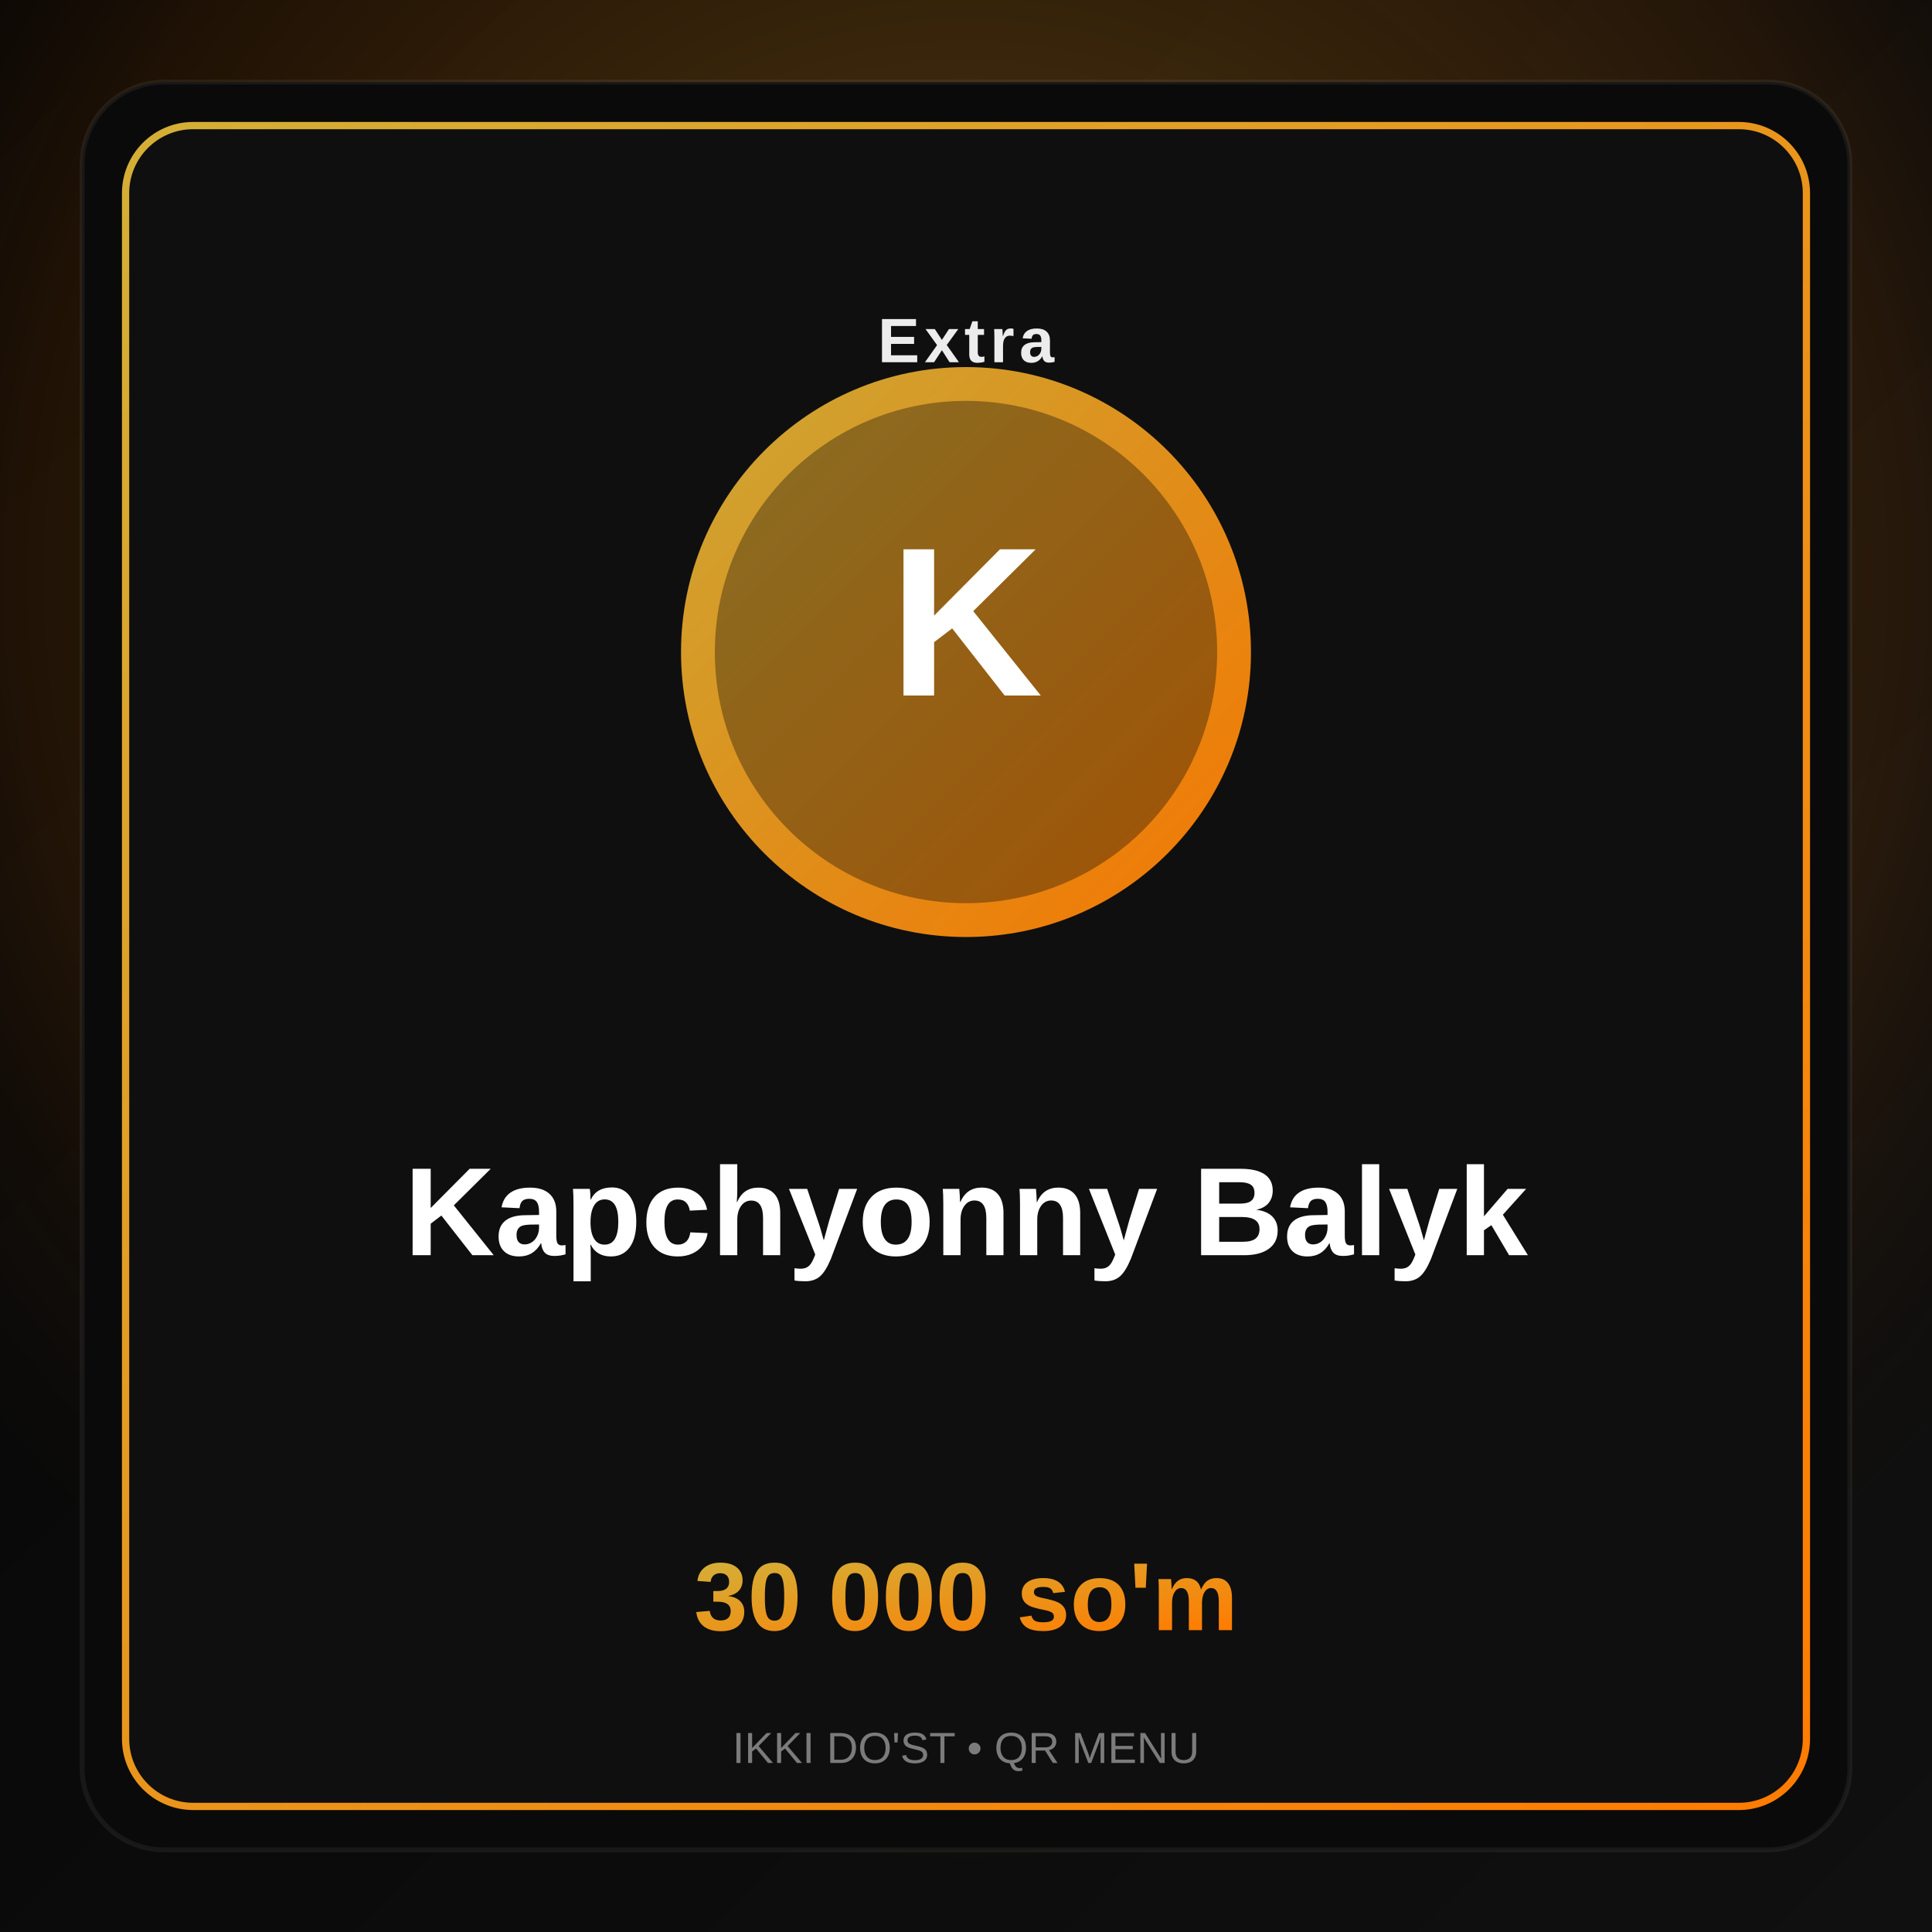
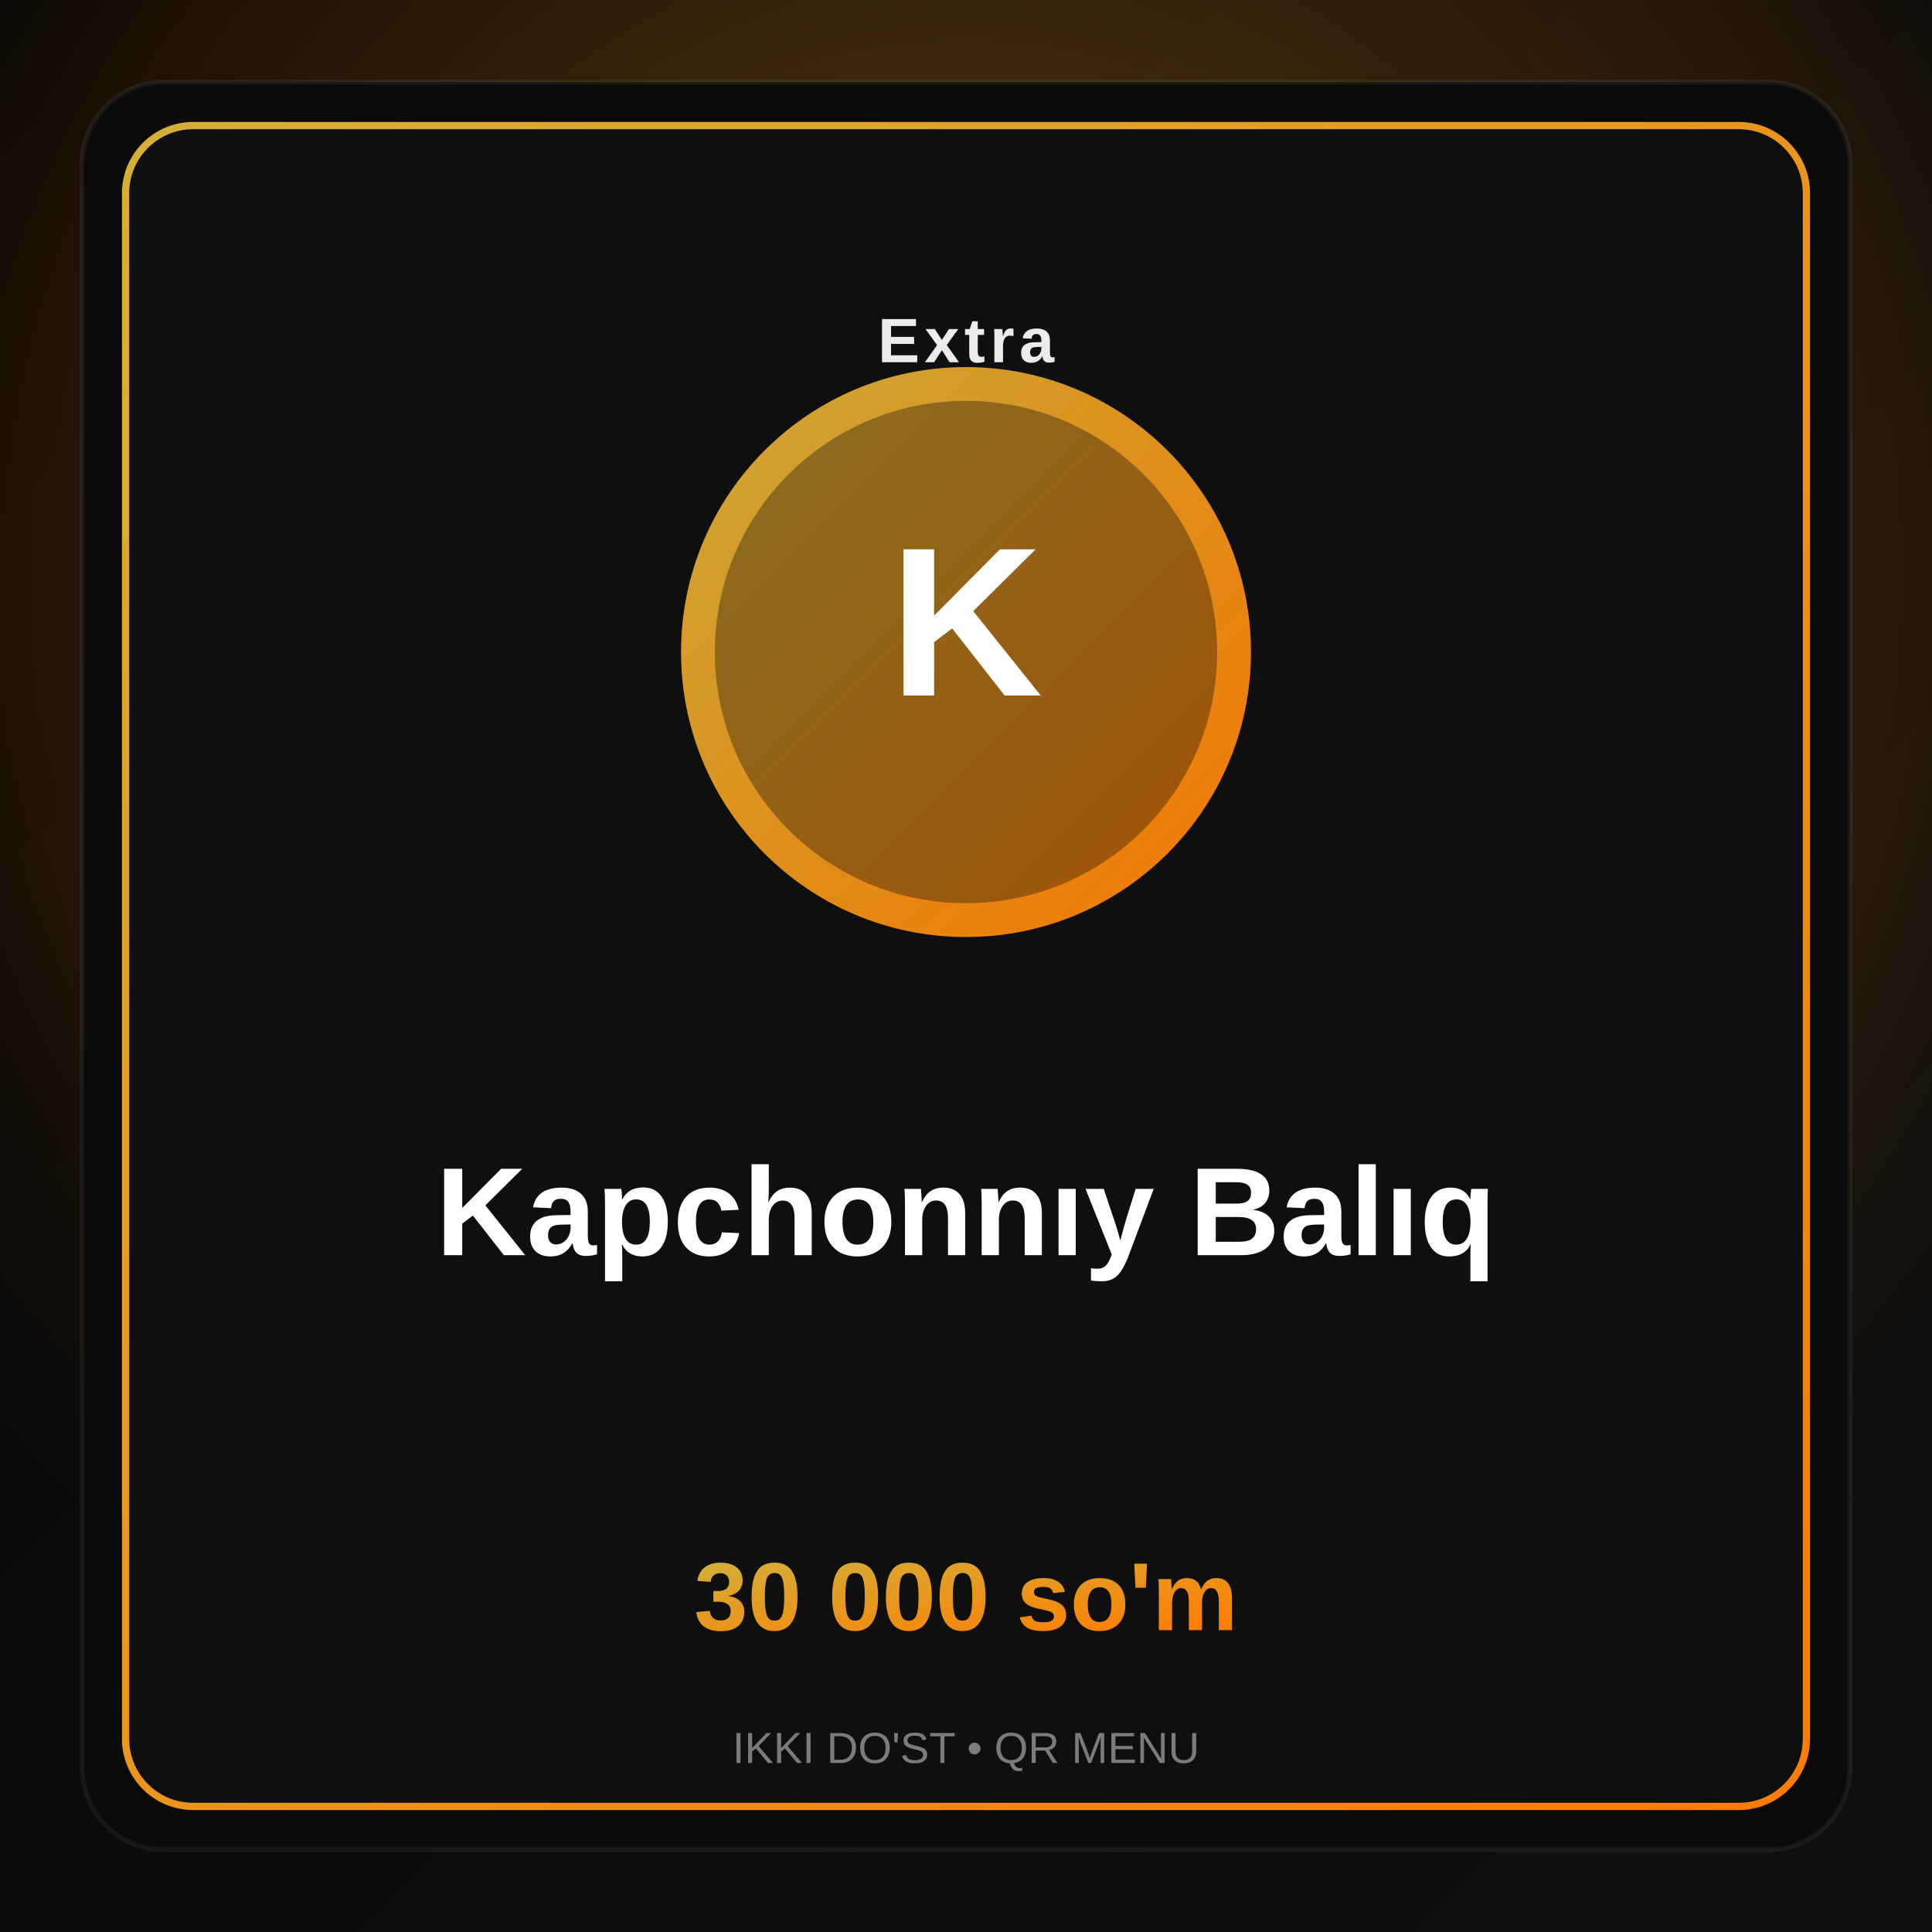
<svg xmlns="http://www.w3.org/2000/svg" width="800" height="800" viewBox="0 0 800 800">
  <defs>
    <linearGradient id="bg" x1="0" y1="0" x2="1" y2="1">
      <stop offset="0%" stop-color="#050505" />
      <stop offset="100%" stop-color="#101010" />
    </linearGradient>
    <linearGradient id="accent" x1="0" y1="0" x2="1" y2="1">
      <stop offset="0%" stop-color="#D4AF37" />
      <stop offset="100%" stop-color="#FF7B00" />
    </linearGradient>
    <radialGradient id="glow" cx="50%" cy="30%" r="70%">
      <stop offset="0%" stop-color="#D4AF37" stop-opacity="0.35" />
      <stop offset="70%" stop-color="#FF7B00" stop-opacity="0.10" />
      <stop offset="100%" stop-color="#000000" stop-opacity="0" />
    </radialGradient>
  </defs>
  <rect x="0" y="0" width="800" height="800" fill="url(#bg)" />
  <rect x="0" y="0" width="800" height="800" fill="url(#glow)" />
  <rect x="34" y="34" width="732" height="732" rx="34" ry="34" fill="#0A0A0A" stroke="rgba(255,255,255,0.06)" stroke-width="2" />
  <rect x="52" y="52" width="696" height="696" rx="28" ry="28" fill="rgba(255,255,255,0.02)" stroke="url(#accent)" stroke-width="3" />
  <circle cx="400" cy="270" r="118" fill="url(#accent)" opacity="0.95" />
  <circle cx="400" cy="270" r="104" fill="#0A0A0A" opacity="0.35" />
  <text x="400" y="288" fill="#FFFFFF" font-size="88" font-weight="800" font-family="Montserrat, Arial, sans-serif" text-anchor="middle">K</text>
  <text x="400" y="150" fill="rgba(255,255,255,0.92)" font-size="26" font-weight="700" font-family="Montserrat, Arial, sans-serif" text-anchor="middle" letter-spacing="2">Extra</text>
  <text x="400" y="535" fill="#FFFFFF" font-size="52" font-weight="800" font-family="Montserrat, Arial, sans-serif" text-anchor="middle" dominant-baseline="middle">
-     <tspan x="400" y="505">Kapchyonny Balyk</tspan>
+     <tspan x="400" y="505">Kapchonnıy Balıq</tspan>
  </text>
  <text x="400" y="675" fill="url(#accent)" font-size="40" font-weight="800" font-family="Montserrat, Arial, sans-serif" text-anchor="middle">30 000 so'm</text>
  <text x="400" y="730" fill="rgba(255,255,255,0.45)" font-size="18" font-family="Montserrat, Arial, sans-serif" text-anchor="middle">IKKI DO'ST • QR MENU</text>
</svg>
